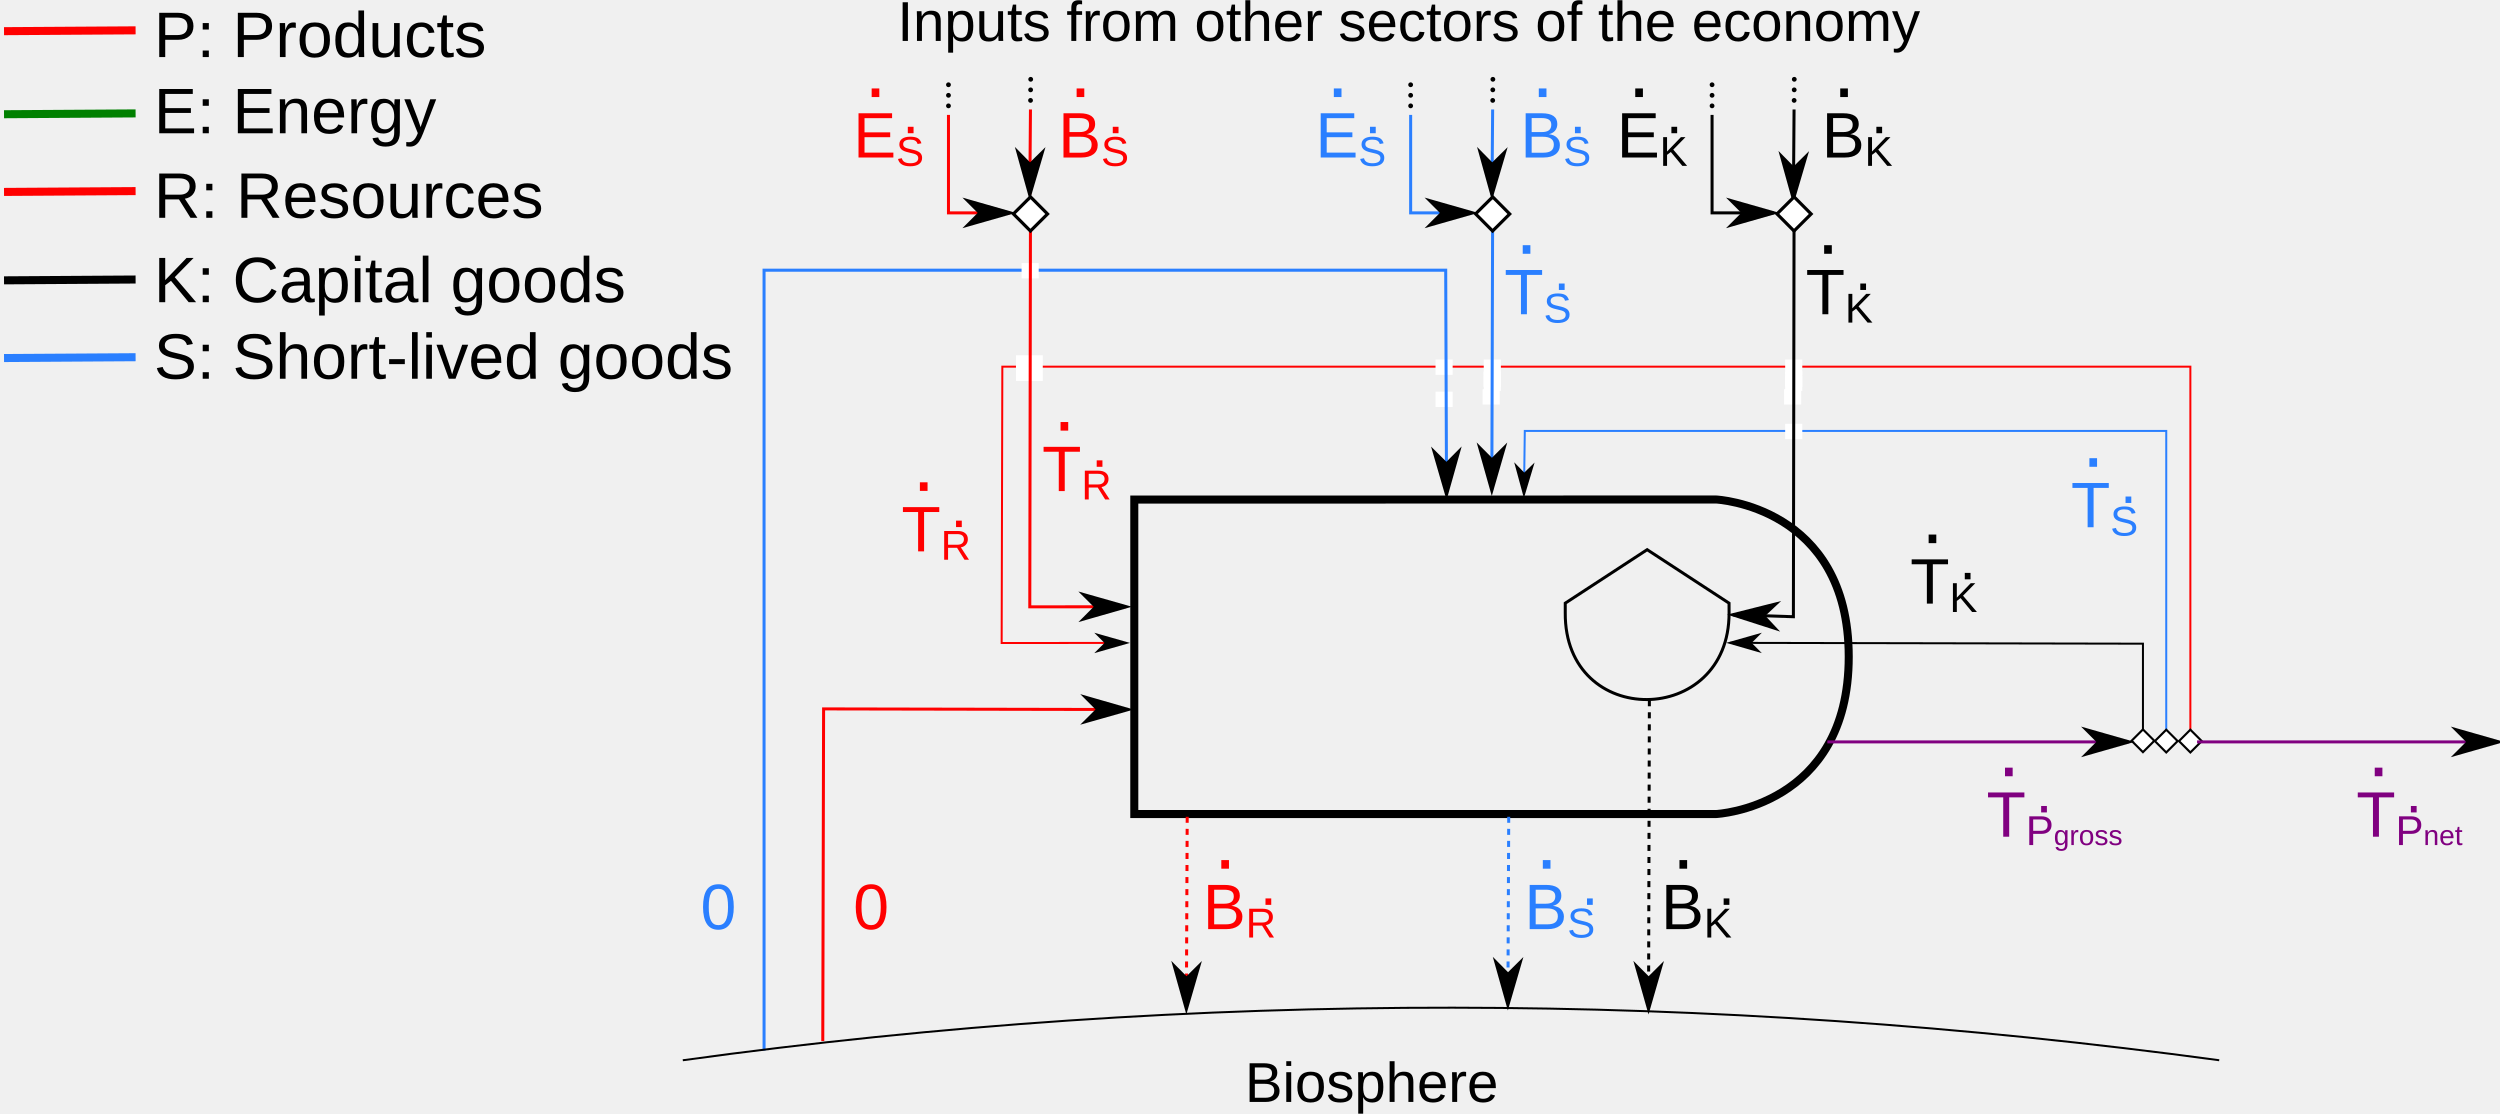
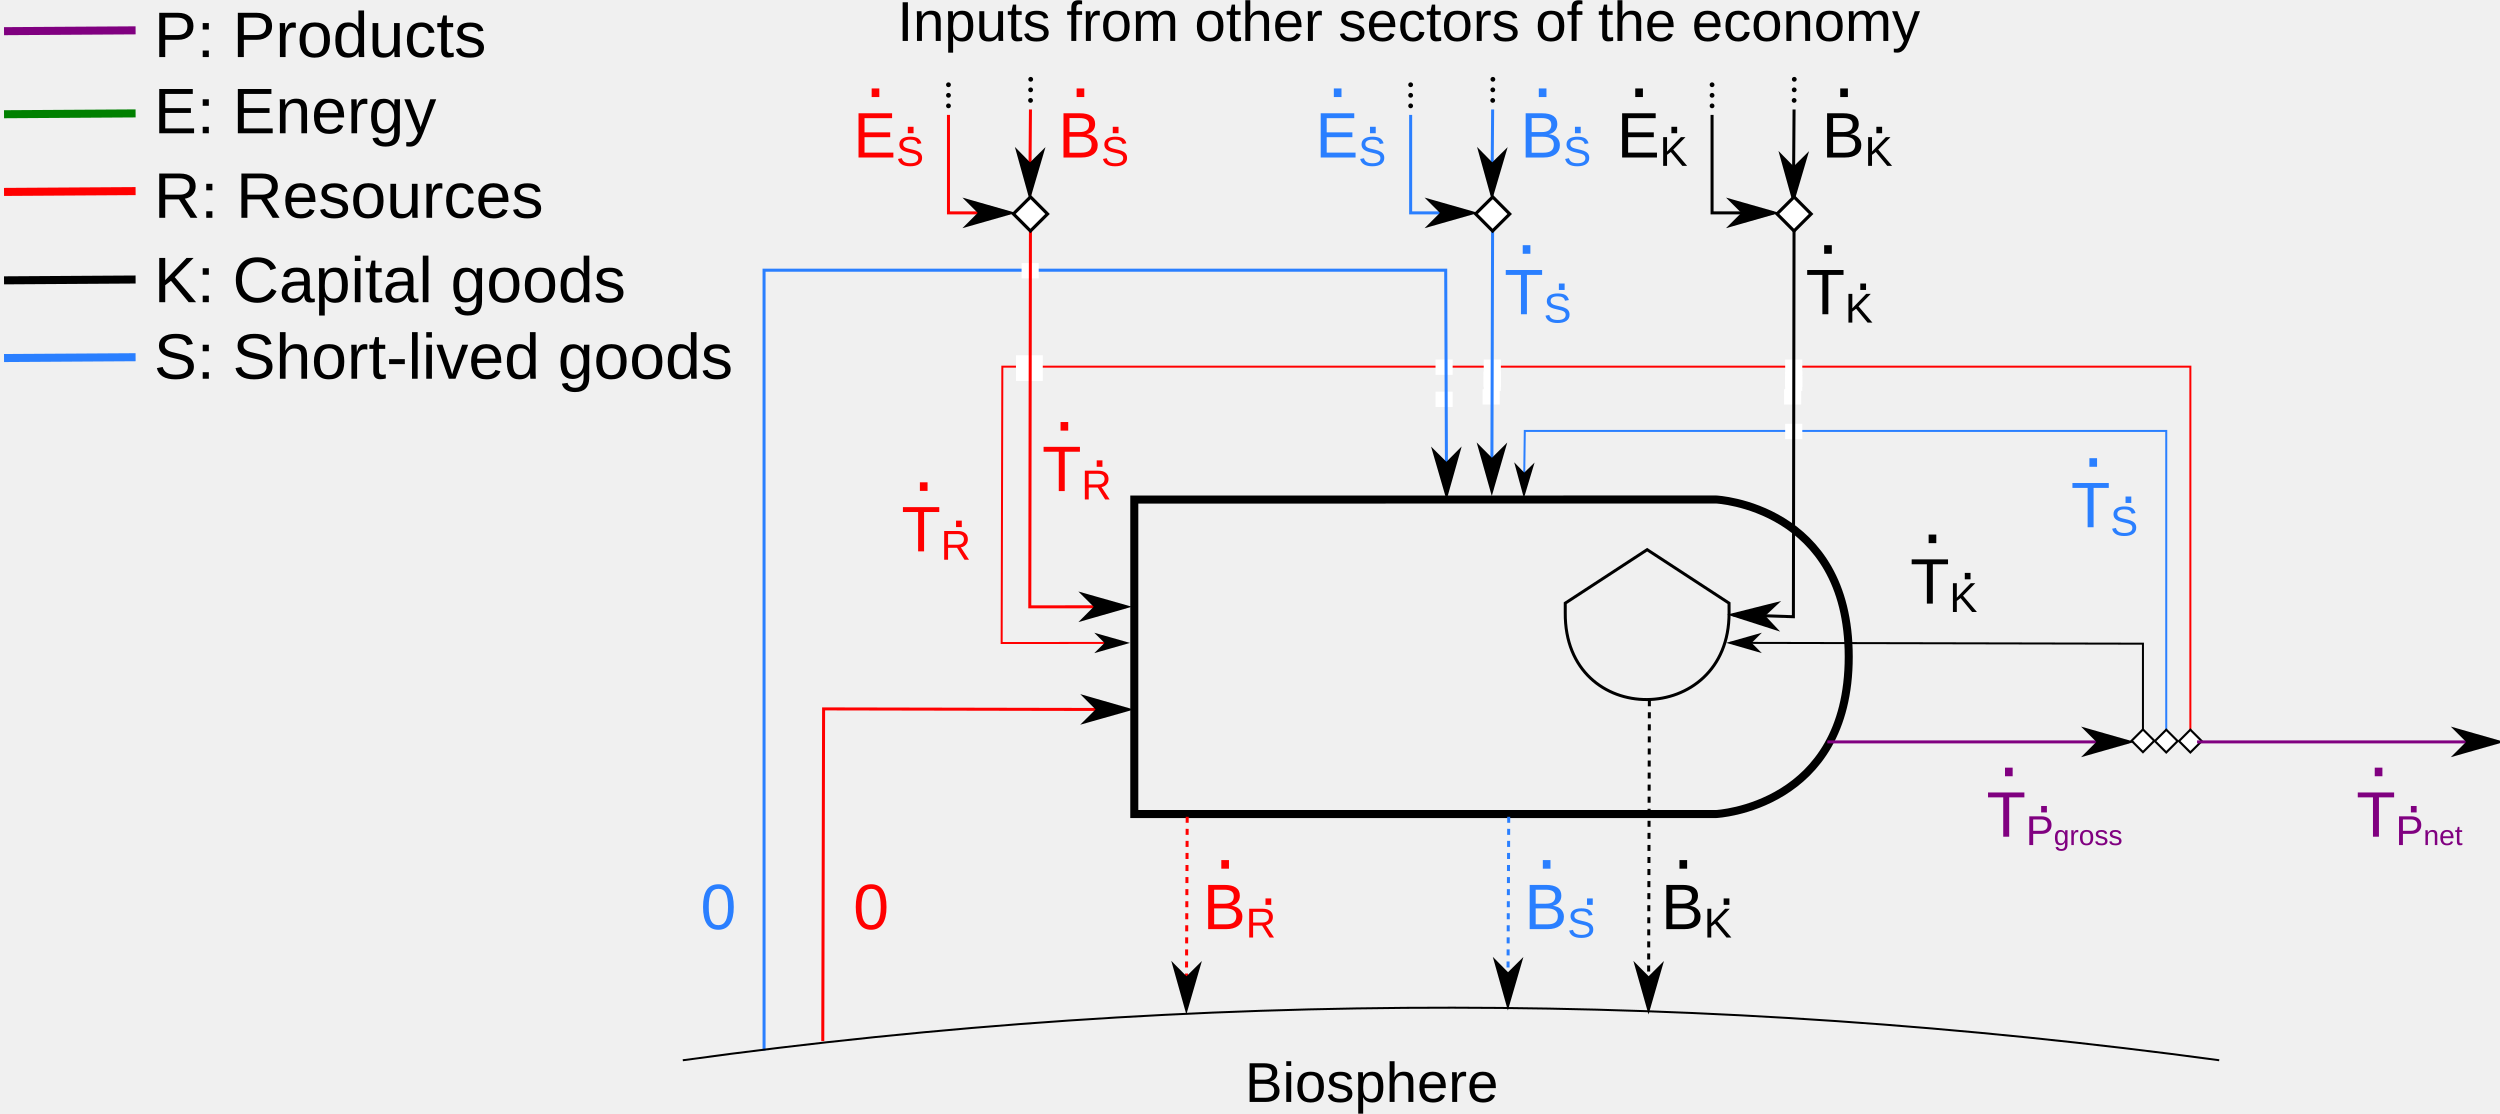
<svg xmlns="http://www.w3.org/2000/svg" width="1244.111" height="553.949" id="svg2" version="1.1">
  <defs id="defs4">
    <marker style="overflow:visible" id="InfiniteLineEnd" refX="0" refY="0" orient="auto">
      <g id="g4287">
        <circle id="circle4289" r="0.8" cy="0" cx="3" />
        <circle id="circle4291" r="0.8" cy="0" cx="6.5" />
        <circle id="circle4293" r="0.8" cy="0" cx="10" />
      </g>
    </marker>
    <marker orient="auto" refY="0" refX="0" id="Arrow2Mend" style="overflow:visible">
      <path id="path3888" style="font-size:12px;fill-rule:evenodd;stroke-width:0.625;stroke-linejoin:round" d="M 8.719,4.034 -2.207,0.016 8.719,-4.002 c -1.745,2.372 -1.735,5.617 -6e-7,8.035 z" transform="scale(-0.6,-0.6)" />
    </marker>
    <marker orient="auto" refY="0" refX="0" id="EmptyDiamondL" style="overflow:visible">
      <path id="path3968" d="M 0,-7.071 -7.071,0 0,7.071 7.071,0 0,-7.071 z" style="fill:#ffffff;fill-rule:evenodd;stroke:#000000;stroke-width:1pt;marker-start:none" transform="scale(0.8,0.8)" />
    </marker>
    <marker style="overflow:visible" id="InfiniteLineStart" refX="0" refY="0" orient="auto">
      <g id="g4034" transform="translate(-13,0)">
        <circle d="M 3.8,0 C 3.8,0.442 3.442,0.8 3,0.8 2.558,0.8 2.2,0.442 2.2,0 c 0,-0.442 0.358,-0.8 0.8,-0.8 0.442,0 0.8,0.358 0.8,0.8 z" id="circle4036" r="0.8" cy="0" cx="3" />
        <circle d="M 7.3,0 C 7.3,0.442 6.942,0.8 6.5,0.8 6.058,0.8 5.7,0.442 5.7,0 c 0,-0.442 0.358,-0.8 0.8,-0.8 0.442,0 0.8,0.358 0.8,0.8 z" id="circle4038" r="0.8" cy="0" cx="6.5" />
        <circle d="M 10.8,0 C 10.8,0.442 10.442,0.8 10,0.8 9.558,0.8 9.2,0.442 9.2,0 c 0,-0.442 0.358,-0.8 0.8,-0.8 0.442,0 0.8,0.358 0.8,0.8 z" id="circle4040" r="0.8" cy="0" cx="10" />
      </g>
    </marker>
    <marker orient="auto" refY="0" refX="0" id="Arrow1Lend" style="overflow:visible">
      <path id="path3792" d="M 0,0 5,-5 -12.5,0 5,5 0,0 z" style="fill-rule:evenodd;stroke:#000000;stroke-width:1pt;marker-start:none" transform="matrix(-0.8,0,0,-0.8,-10,0)" />
    </marker>
    <marker orient="auto" refY="0" refX="0" id="Arrow1Lstart-0" style="overflow:visible">
      <path id="path4143-5" d="M 0,0 5,-5 -12.5,0 5,5 0,0 z" style="fill-rule:evenodd;stroke:#000000;stroke-width:1pt;marker-start:none" transform="matrix(0.8,0,0,0.8,10,0)" />
    </marker>
    <marker orient="auto" refY="0" refX="0" id="Arrow1Lend-7" style="overflow:visible">
      <path id="path4132-0" d="M 0,0 5,-5 -12.5,0 5,5 0,0 z" style="fill-rule:evenodd;stroke:#000000;stroke-width:1pt;marker-start:none" transform="matrix(-0.8,0,0,-0.8,-10,0)" />
    </marker>
    <marker style="overflow:visible" id="InfiniteLineStart-0" refX="0" refY="0" orient="auto">
      <g id="g4065-5" transform="translate(-13,0)">
        <circle d="M 3.8,0 C 3.8,0.442 3.442,0.8 3,0.8 2.558,0.8 2.2,0.442 2.2,0 c 0,-0.442 0.358,-0.8 0.8,-0.8 0.442,0 0.8,0.358 0.8,0.8 z" id="circle4067-6" r="0.8" cy="0" cx="3" />
        <circle d="M 7.3,0 C 7.3,0.442 6.942,0.8 6.5,0.8 6.058,0.8 5.7,0.442 5.7,0 c 0,-0.442 0.358,-0.8 0.8,-0.8 0.442,0 0.8,0.358 0.8,0.8 z" id="circle4069-78" r="0.8" cy="0" cx="6.5" />
        <circle d="M 10.8,0 C 10.8,0.442 10.442,0.8 10,0.8 9.558,0.8 9.2,0.442 9.2,0 c 0,-0.442 0.358,-0.8 0.8,-0.8 0.442,0 0.8,0.358 0.8,0.8 z" id="circle4071-06" r="0.8" cy="0" cx="10" />
      </g>
    </marker>
    <marker orient="auto" refY="0" refX="0" id="EmptyDiamondL-1" style="overflow:visible">
      <path id="path4169" d="M 0,-7.071 -7.071,0 0,7.071 7.071,0 0,-7.071 z" style="fill:#ffffff;fill-rule:evenodd;stroke:#000000;stroke-width:1pt;marker-start:none" transform="scale(0.8,0.8)" />
    </marker>
    <marker orient="auto" refY="0" refX="0" id="Arrow1Lstart-7" style="overflow:visible">
      <path id="path4143-9" d="M 0,0 5,-5 -12.5,0 5,5 0,0 z" style="fill-rule:evenodd;stroke:#000000;stroke-width:1pt;marker-start:none" transform="matrix(0.8,0,0,0.8,10,0)" />
    </marker>
    <marker orient="auto" refY="0" refX="0" id="Arrow1Lend-0" style="overflow:visible">
      <path id="path4132-2" d="M 0,0 5,-5 -12.5,0 5,5 0,0 z" style="fill-rule:evenodd;stroke:#000000;stroke-width:1pt;marker-start:none" transform="matrix(-0.8,0,0,-0.8,-10,0)" />
    </marker>
    <marker style="overflow:visible" id="InfiniteLineStart-3" refX="0" refY="0" orient="auto">
      <g id="g4065-9" transform="translate(-13,0)">
        <circle d="M 3.8,0 C 3.8,0.442 3.442,0.8 3,0.8 2.558,0.8 2.2,0.442 2.2,0 c 0,-0.442 0.358,-0.8 0.8,-0.8 0.442,0 0.8,0.358 0.8,0.8 z" id="circle4067-9" r="0.8" cy="0" cx="3" />
        <circle d="M 7.3,0 C 7.3,0.442 6.942,0.8 6.5,0.8 6.058,0.8 5.7,0.442 5.7,0 c 0,-0.442 0.358,-0.8 0.8,-0.8 0.442,0 0.8,0.358 0.8,0.8 z" id="circle4069-7" r="0.8" cy="0" cx="6.5" />
        <circle d="M 10.8,0 C 10.8,0.442 10.442,0.8 10,0.8 9.558,0.8 9.2,0.442 9.2,0 c 0,-0.442 0.358,-0.8 0.8,-0.8 0.442,0 0.8,0.358 0.8,0.8 z" id="circle4071-0" r="0.8" cy="0" cx="10" />
      </g>
    </marker>
    <marker orient="auto" refY="0" refX="0" id="InfiniteLineStart-7" style="overflow:visible">
      <g transform="translate(-13,0)" id="g4065">
        <circle cx="3" cy="0" r="0.8" id="circle4067" d="M 3.8,0 C 3.8,0.442 3.442,0.8 3,0.8 2.558,0.8 2.2,0.442 2.2,0 c 0,-0.442 0.358,-0.8 0.8,-0.8 0.442,0 0.8,0.358 0.8,0.8 z" />
        <circle cx="6.5" cy="0" r="0.8" id="circle4069" d="M 7.3,0 C 7.3,0.442 6.942,0.8 6.5,0.8 6.058,0.8 5.7,0.442 5.7,0 c 0,-0.442 0.358,-0.8 0.8,-0.8 0.442,0 0.8,0.358 0.8,0.8 z" />
        <circle cx="10" cy="0" r="0.8" id="circle4071" d="M 10.8,0 C 10.8,0.442 10.442,0.8 10,0.8 9.558,0.8 9.2,0.442 9.2,0 c 0,-0.442 0.358,-0.8 0.8,-0.8 0.442,0 0.8,0.358 0.8,0.8 z" />
      </g>
    </marker>
    <marker style="overflow:visible" id="Arrow1Lend-2" refX="0" refY="0" orient="auto">
      <path transform="matrix(-0.8,0,0,-0.8,-10,0)" style="fill-rule:evenodd;stroke:#000000;stroke-width:1pt;marker-start:none" d="M 0,0 5,-5 -12.5,0 5,5 0,0 z" id="path4132" />
    </marker>
    <marker style="overflow:visible" id="Arrow1Lstart" refX="0" refY="0" orient="auto">
      <path transform="matrix(0.8,0,0,0.8,10,0)" style="fill-rule:evenodd;stroke:#000000;stroke-width:1pt;marker-start:none" d="M 0,0 5,-5 -12.5,0 5,5 0,0 z" id="path4143" />
    </marker>
  </defs>
  <g id="layer1" transform="translate(833.1399,-154.8821)">
    <text xml:space="preserve" style="font-size:32px;font-style:normal;font-variant:normal;font-weight:bold;font-stretch:expanded;text-align:start;line-height:125%;letter-spacing:0px;word-spacing:0px;text-anchor:start;fill:#000000;fill-opacity:1;stroke:none;font-family:Engravers MT;-inkscape-font-specification:Engravers MT Bold Expanded" x="292.258" y="107.663" id="text6668" transform="translate(-121.7803,643.7631)">
      <tspan id="tspan6670" x="292.258" y="107.663" />
    </text>
-     <path id="path4734" d="m -831.14,170.394 65.479,-0.414" style="fill:none;stroke:#ff0000;stroke-width:4;stroke-linecap:butt;stroke-linejoin:miter;stroke-opacity:1;marker-start:none;marker-end:none" />
+     <path id="path4734" d="m -831.14,170.394 65.479,-0.414" style="fill:none;stroke:#800080;stroke-width:4;stroke-linecap:butt;stroke-linejoin:miter;stroke-opacity:1;marker-start:none;marker-end:none" />
    <path style="fill:none;stroke:#000000;stroke-width:4;stroke-linecap:butt;stroke-linejoin:miter;stroke-opacity:1;marker-start:none;marker-end:none" d="m -831.14,294.394 65.479,-0.414" id="path4736" />
    <path style="fill:none;stroke:#008000;stroke-width:4;stroke-linecap:butt;stroke-linejoin:miter;stroke-opacity:1;marker-start:none;marker-end:none" d="m -831.14,211.728 65.479,-0.414" id="path4738" />
    <path id="path4740" d="m -831.14,333.061 65.479,-0.414" style="fill:none;stroke:#2a7fff;stroke-width:4;stroke-linecap:butt;stroke-linejoin:miter;stroke-opacity:1;marker-start:none;marker-end:none" />
    <text xml:space="preserve" style="font-size:32px;font-style:normal;font-variant:normal;font-weight:normal;font-stretch:normal;text-align:start;line-height:125%;letter-spacing:0px;word-spacing:0px;text-anchor:start;fill:#000000;fill-opacity:1;stroke:none;font-family:Arial;-inkscape-font-specification:Arial" x="-756.526" y="183.267" id="text5894">
      <tspan id="tspan5896" x="-756.526" y="183.267">P: Products</tspan>
    </text>
    <text id="text5898" y="221.202" x="-756.526" style="font-size:32px;font-style:normal;font-variant:normal;font-weight:normal;font-stretch:normal;text-align:start;line-height:125%;letter-spacing:0px;word-spacing:0px;text-anchor:start;fill:#000000;fill-opacity:1;stroke:none;font-family:Arial;-inkscape-font-specification:Arial" xml:space="preserve">
      <tspan y="221.202" x="-756.526" id="tspan5900">E: Energy</tspan>
    </text>
    <text xml:space="preserve" style="font-size:32px;font-style:normal;font-variant:normal;font-weight:normal;font-stretch:normal;text-align:start;line-height:125%;letter-spacing:0px;word-spacing:0px;text-anchor:start;fill:#000000;fill-opacity:1;stroke:none;font-family:Arial;-inkscape-font-specification:Arial" x="-756.526" y="343.357" id="text5902">
      <tspan id="tspan5904" x="-756.526" y="343.357">S: Short-lived goods</tspan>
    </text>
    <text id="text5906" y="305.267" x="-756.526" style="font-size:32px;font-style:normal;font-variant:normal;font-weight:normal;font-stretch:normal;text-align:start;line-height:125%;letter-spacing:0px;word-spacing:0px;text-anchor:start;fill:#000000;fill-opacity:1;stroke:none;font-family:Arial;-inkscape-font-specification:Arial" xml:space="preserve">
      <tspan y="305.267" x="-756.526" id="tspan5908">K: Capital goods</tspan>
    </text>
    <path id="path6782" d="m -268.666,403.498 0,156.485 289.541,0 c 0,0 66,-3.206 66,-78.265 0,-75.059 -66,-78.265 -66,-78.265 z" style="fill:none;stroke:#000000;stroke-width:4;stroke-linecap:butt;stroke-linejoin:miter;stroke-opacity:1" />
    <path style="fill:none;stroke:#000000;stroke-width:1.5;stroke-linecap:butt;stroke-linejoin:miter;stroke-opacity:1" d="m 27.306,455.046 -40.754,-26.62 -40.754,26.62 0,4.778 c -0.431,58.107 81.709,57.06 81.531,0 z" id="path6784" />
    <path id="path6786" d="m -423.691,672.966 0.409,-165.304 151.459,0.31" style="fill:none;stroke:#ff0000;stroke-width:1.5;stroke-linecap:butt;stroke-linejoin:miter;stroke-opacity:1;marker-start:none;marker-end:url(#Arrow1Lend)" />
    <path id="path6796" d="m -242.335,561.347 -0.414,95.479" style="fill:none;stroke:#ff0000;stroke-width:1.5;stroke-linecap:butt;stroke-linejoin:miter;stroke-miterlimit:4;stroke-opacity:1;stroke-dasharray:3, 3;stroke-dashoffset:0;marker-start:none;marker-end:url(#Arrow1Lend)" />
    <path style="fill:none;stroke:#000000;stroke-width:1.5;stroke-linecap:butt;stroke-linejoin:miter;stroke-miterlimit:4;stroke-opacity:1;stroke-dasharray:3, 3;stroke-dashoffset:0;marker-start:none;marker-end:url(#Arrow1Lend)" d="m -12.335,503.347 -0.414,153.479" id="path6806" />
    <path style="fill:none;stroke:#2a7fff;stroke-width:1px;stroke-linecap:butt;stroke-linejoin:miter;stroke-opacity:1;marker-start:url(#EmptyDiamondL);marker-end:url(#Arrow1Lend)" d="m 244.88,523.677 0.005,-154.33 -319.219,0 -0.414,31.479" id="path6820" />
    <path style="fill:none;stroke:#000000;stroke-width:1px;stroke-linecap:butt;stroke-linejoin:miter;stroke-opacity:1;marker-start:url(#EmptyDiamondL);marker-end:url(#Arrow1Lend)" d="m 233.286,523.531 0,-48.325 -205.479,-0.414" id="path6822" />
    <path id="path6824" d="m 76.221,524.076 150,0.009" style="fill:none;stroke:#800080;stroke-width:1.5;stroke-linecap:butt;stroke-linejoin:miter;stroke-opacity:1;marker-end:url(#Arrow1Lend)" />
    <rect y="365.793" x="55.239" height="7.626" width="8.523" id="rect6828" style="fill:#ffffff;fill-opacity:1;stroke:none" />
    <rect style="fill:#ffffff;fill-opacity:1;stroke:none" id="rect6830" width="8.523" height="7.626" x="54.683" y="348.572" />
    <rect style="fill:#ffffff;fill-opacity:1;stroke:none" id="rect6832" width="8.523" height="7.626" x="55.239" y="339.793" />
    <rect y="341.793" x="55.239" height="7.626" width="8.523" id="rect6834" style="fill:#ffffff;fill-opacity:1;stroke:none" />
    <rect y="339.793" x="-94.761" height="7.626" width="8.523" id="rect6836" style="fill:#ffffff;fill-opacity:1;stroke:none" />
    <rect style="fill:#ffffff;fill-opacity:1;stroke:none" id="rect6838" width="8.523" height="7.626" x="-94.761" y="341.793" />
    <path id="path6848" d="m -82.335,561.347 -0.414,93.479" style="fill:none;stroke:#2a7fff;stroke-width:1.5;stroke-linecap:butt;stroke-linejoin:miter;stroke-miterlimit:4;stroke-opacity:1;stroke-dasharray:3, 3;stroke-dashoffset:0;marker-start:none;marker-end:url(#Arrow1Lend)" />
    <path style="fill:none;stroke:#ff0000;stroke-width:1px;stroke-linecap:butt;stroke-linejoin:miter;stroke-opacity:1;marker-start:url(#EmptyDiamondL);marker-end:url(#Arrow1Lend)" d="m 256.88,523.677 0.005,-186.33 -591.219,0 -0.338,137.528 61.924,-0.049" id="path6850" />
    <rect style="fill:#ffffff;fill-opacity:1;stroke:none" id="rect6852" width="13.338" height="12.782" x="-327.548" y="331.666" />
    <rect y="333.793" x="55.239" height="7.626" width="8.523" id="rect6854" style="fill:#ffffff;fill-opacity:1;stroke:none" />
    <rect y="348.572" x="-95.317" height="7.626" width="8.523" id="rect6860" style="fill:#ffffff;fill-opacity:1;stroke:none" />
    <rect y="339.793" x="-94.761" height="7.626" width="8.523" id="rect6862" style="fill:#ffffff;fill-opacity:1;stroke:none" />
    <rect style="fill:#ffffff;fill-opacity:1;stroke:none" id="rect6866" width="8.523" height="7.626" x="-94.761" y="333.793" />
    <path style="fill:none;stroke:#2a7fff;stroke-width:1.5;stroke-linecap:butt;stroke-linejoin:miter;stroke-opacity:1;marker-start:url(#EmptyDiamondL-1);marker-end:url(#Arrow1Lend)" d="m -90.334,261.347 -0.414,137.479" id="path9595" />
    <path id="path9819" d="m 59.666,209.347 -0.333,44.443" style="fill:none;stroke:#000000;stroke-width:1.5;stroke-linecap:butt;stroke-linejoin:miter;stroke-opacity:1;marker-start:url(#InfiniteLineStart-7);marker-end:url(#Arrow1Lend)" />
    <rect y="333.793" x="-118.761" height="7.626" width="8.523" id="rect4711" style="fill:#ffffff;fill-opacity:1;stroke:none" />
    <rect style="fill:#ffffff;fill-opacity:1;stroke:none" id="rect4713" width="8.523" height="7.626" x="-118.761" y="349.793" />
    <path id="path4703" d="m -452.907,677.677 -0.005,-388.33 339.219,0 0.414,111.479" style="fill:none;stroke:#2a7fff;stroke-width:1.5;stroke-linecap:butt;stroke-linejoin:miter;stroke-opacity:1;marker-start:none;marker-end:url(#Arrow1Lend)" />
    <rect y="285.793" x="-324.761" height="7.626" width="8.523" id="rect4717" style="fill:#ffffff;fill-opacity:1;stroke:none" />
    <path style="fill:none;stroke:#ff0000;stroke-width:1.5;stroke-linecap:butt;stroke-linejoin:miter;stroke-opacity:1;marker-start:url(#EmptyDiamondL-1);marker-end:url(#Arrow1Lend)" d="m -320.334,261.347 -0.338,195.528 47.924,-0.049" id="path9583" />
    <text id="text4961" y="703.267" x="-131.094" style="font-size:28px;font-style:normal;font-variant:normal;font-weight:normal;font-stretch:normal;text-align:start;line-height:125%;letter-spacing:0px;word-spacing:0px;text-anchor:start;fill:#000000;fill-opacity:1;stroke:none;font-family:Arial;-inkscape-font-specification:Arial" xml:space="preserve">
      <tspan y="703.267" x="-131.094" id="tspan4963" style="text-align:center;text-anchor:middle">Biosphere</tspan>
    </text>
    <text id="text4965" y="175.267" x="-386.526" style="font-size:28px;font-style:normal;font-variant:normal;font-weight:normal;font-stretch:normal;text-align:start;line-height:125%;letter-spacing:0px;word-spacing:0px;text-anchor:start;fill:#000000;fill-opacity:1;stroke:none;font-family:Arial;-inkscape-font-specification:Arial" xml:space="preserve">
      <tspan y="175.267" x="-386.526" id="tspan4967">Inputs from other sectors of the economy</tspan>
    </text>
    <path style="fill:none;stroke:#000000;stroke-width:1px;stroke-linecap:butt;stroke-linejoin:miter;stroke-opacity:1" d="m 341.788,527.876 c 256.212,-35.344 510.705,-34.403 764.592,0" id="path3079" transform="translate(-835.1399,154.6341)" />
    <text id="text3075" y="399.267" x="-314.526" style="font-size:32px;font-style:normal;font-variant:normal;font-weight:normal;font-stretch:normal;text-align:start;line-height:125%;letter-spacing:0px;word-spacing:0px;text-anchor:start;fill:#ff0000;fill-opacity:1;stroke:none;font-family:Arial;-inkscape-font-specification:Arial" xml:space="preserve">
      <tspan y="399.267" x="-314.526" id="tspan3077">T<tspan style="font-size:65.001%;baseline-shift:sub;fill:#ff0000" id="tspan3079">R</tspan>
      </tspan>
    </text>
    <text id="text3087" y="311.267" x="-84.526" style="font-size:32px;font-style:normal;font-variant:normal;font-weight:normal;font-stretch:normal;text-align:start;line-height:125%;letter-spacing:0px;word-spacing:0px;text-anchor:start;fill:#2a7fff;fill-opacity:1;stroke:none;font-family:Arial;-inkscape-font-specification:Arial" xml:space="preserve">
      <tspan y="311.267" x="-84.526" id="tspan3089">T<tspan style="font-size:65.001%;baseline-shift:sub;fill:#2a7fff" id="tspan3091">S</tspan>
      </tspan>
    </text>
    <text xml:space="preserve" style="font-size:32px;font-style:normal;font-variant:normal;font-weight:normal;font-stretch:normal;text-align:start;line-height:125%;letter-spacing:0px;word-spacing:0px;text-anchor:start;fill:#000000;fill-opacity:1;stroke:none;font-family:Arial;-inkscape-font-specification:Arial" x="65.474" y="311.267" id="text3093">
      <tspan id="tspan3095" x="65.474" y="311.267">T<tspan id="tspan3097" style="font-size:65.001%;baseline-shift:sub">K</tspan>
      </tspan>
    </text>
    <text xml:space="preserve" style="font-size:40px;font-style:normal;font-variant:normal;font-weight:normal;font-stretch:normal;text-align:start;line-height:125%;letter-spacing:0px;word-spacing:0px;text-anchor:start;fill:#ff0000;fill-opacity:1;stroke:none;font-family:Arial;-inkscape-font-specification:Arial" x="-309.02" y="369.179" id="text3088">
      <tspan id="tspan3090" x="-309.02" y="369.179">.</tspan>
    </text>
    <text xml:space="preserve" style="font-size:40px;font-style:normal;font-variant:normal;font-weight:normal;font-stretch:normal;text-align:start;line-height:125%;letter-spacing:0px;word-spacing:0px;text-anchor:start;fill:#2a7fff;fill-opacity:1;stroke:none;font-family:Arial;-inkscape-font-specification:Arial" x="-79.02" y="281.179" id="text3096">
      <tspan id="tspan3098" x="-79.02" y="281.179">.</tspan>
    </text>
    <text id="text3100" y="281.179" x="70.98" style="font-size:40px;font-style:normal;font-variant:normal;font-weight:normal;font-stretch:normal;text-align:start;line-height:125%;letter-spacing:0px;word-spacing:0px;text-anchor:start;fill:#000000;fill-opacity:1;stroke:none;font-family:Arial;-inkscape-font-specification:Arial" xml:space="preserve">
      <tspan y="281.179" x="70.98" id="tspan3102">.</tspan>
    </text>
    <text id="text3095" y="571.267" x="155.474" style="font-size:32px;font-style:normal;font-variant:normal;font-weight:normal;font-stretch:normal;text-align:start;line-height:125%;letter-spacing:0px;word-spacing:0px;text-anchor:start;fill:#800080;fill-opacity:1;stroke:none;font-family:Arial;-inkscape-font-specification:Arial" xml:space="preserve">
      <tspan y="571.267" x="155.474" id="tspan3099">T<tspan style="font-size:65.001%;baseline-shift:sub;fill:#800080" id="tspan3101">P<tspan style="font-size:14px" id="tspan3183">gross</tspan>
        </tspan>
      </tspan>
    </text>
    <text xml:space="preserve" style="font-size:40px;font-style:normal;font-variant:normal;font-weight:normal;font-stretch:normal;text-align:start;line-height:125%;letter-spacing:0px;word-spacing:0px;text-anchor:start;fill:#800080;fill-opacity:1;stroke:none;font-family:Arial;-inkscape-font-specification:Arial" x="160.98" y="541.179" id="text3103">
      <tspan id="tspan3105" x="160.98" y="541.179">.</tspan>
    </text>
    <text xml:space="preserve" style="font-size:32px;font-style:normal;font-variant:normal;font-weight:normal;font-stretch:normal;text-align:start;line-height:125%;letter-spacing:0px;word-spacing:0px;text-anchor:start;fill:#ff0000;fill-opacity:1;stroke:none;font-family:Arial;-inkscape-font-specification:Arial" x="-234.526" y="617.267" id="text3107">
      <tspan id="tspan3109" x="-234.526" y="617.267">B<tspan id="tspan3111" style="font-size:65.001%;baseline-shift:sub;fill:#ff0000">R</tspan>
      </tspan>
    </text>
    <text xml:space="preserve" style="font-size:32px;font-style:normal;font-variant:normal;font-weight:normal;font-stretch:normal;text-align:start;line-height:125%;letter-spacing:0px;word-spacing:0px;text-anchor:start;fill:#2a7fff;fill-opacity:1;stroke:none;font-family:Arial;-inkscape-font-specification:Arial" x="-74.526" y="617.267" id="text3113">
      <tspan id="tspan3115" x="-74.526" y="617.267">B<tspan id="tspan3117" style="font-size:65.001%;baseline-shift:sub;fill:#2a7fff">S</tspan>
      </tspan>
    </text>
    <text id="text3119" y="617.267" x="-6.526" style="font-size:32px;font-style:normal;font-variant:normal;font-weight:normal;font-stretch:normal;text-align:start;line-height:125%;letter-spacing:0px;word-spacing:0px;text-anchor:start;fill:#000000;fill-opacity:1;stroke:none;font-family:Arial;-inkscape-font-specification:Arial" xml:space="preserve">
      <tspan y="617.267" x="-6.526" id="tspan3121">B<tspan style="font-size:65.001%;baseline-shift:sub" id="tspan3123">K</tspan>
      </tspan>
    </text>
    <text id="text3125" y="587.179" x="-229.02" style="font-size:40px;font-style:normal;font-variant:normal;font-weight:normal;font-stretch:normal;text-align:start;line-height:125%;letter-spacing:0px;word-spacing:0px;text-anchor:start;fill:#ff0000;fill-opacity:1;stroke:none;font-family:Arial;-inkscape-font-specification:Arial" xml:space="preserve">
      <tspan y="587.179" x="-229.02" id="tspan3127">.</tspan>
    </text>
    <text id="text3129" y="587.179" x="-69.02" style="font-size:40px;font-style:normal;font-variant:normal;font-weight:normal;font-stretch:normal;text-align:start;line-height:125%;letter-spacing:0px;word-spacing:0px;text-anchor:start;fill:#2a7fff;fill-opacity:1;stroke:none;font-family:Arial;-inkscape-font-specification:Arial" xml:space="preserve">
      <tspan y="587.179" x="-69.02" id="tspan3131">.</tspan>
    </text>
    <text xml:space="preserve" style="font-size:40px;font-style:normal;font-variant:normal;font-weight:normal;font-stretch:normal;text-align:start;line-height:125%;letter-spacing:0px;word-spacing:0px;text-anchor:start;fill:#000000;fill-opacity:1;stroke:none;font-family:Arial;-inkscape-font-specification:Arial" x="-1.02" y="587.179" id="text3133">
      <tspan id="tspan3135" x="-1.02" y="587.179">.</tspan>
    </text>
    <text id="text3105" y="387.179" x="-290.109" style="font-size:29.971px;font-style:normal;font-variant:normal;font-weight:normal;font-stretch:normal;text-align:start;line-height:125%;letter-spacing:0px;word-spacing:0px;text-anchor:start;fill:#ff0000;fill-opacity:1;stroke:none;font-family:Arial;-inkscape-font-specification:Arial" xml:space="preserve">
      <tspan y="387.179" x="-290.109" id="tspan3107">.</tspan>
    </text>
    <text xml:space="preserve" style="font-size:29.971px;font-style:normal;font-variant:normal;font-weight:normal;font-stretch:normal;text-align:start;line-height:125%;letter-spacing:0px;word-spacing:0px;text-anchor:start;fill:#2a7fff;fill-opacity:1;stroke:none;font-family:Arial;-inkscape-font-specification:Arial" x="-60.109" y="299.179" id="text3109">
      <tspan id="tspan3112" x="-60.109" y="299.179">.</tspan>
    </text>
    <text id="text3114" y="299.179" x="89.891" style="font-size:29.971px;font-style:normal;font-variant:normal;font-weight:normal;font-stretch:normal;text-align:start;line-height:125%;letter-spacing:0px;word-spacing:0px;text-anchor:start;fill:#000000;fill-opacity:1;stroke:none;font-family:Arial;-inkscape-font-specification:Arial" xml:space="preserve">
      <tspan y="299.179" x="89.891" id="tspan3116">.</tspan>
    </text>
    <text xml:space="preserve" style="font-size:29.971px;font-style:normal;font-variant:normal;font-weight:normal;font-stretch:normal;text-align:start;line-height:125%;letter-spacing:0px;word-spacing:0px;text-anchor:start;fill:#800080;fill-opacity:1;stroke:none;font-family:Arial;-inkscape-font-specification:Arial" x="179.891" y="559.179" id="text3118">
      <tspan id="tspan3120" x="179.891" y="559.179">.</tspan>
    </text>
    <text xml:space="preserve" style="font-size:29.971px;font-style:normal;font-variant:normal;font-weight:normal;font-stretch:normal;text-align:start;line-height:125%;letter-spacing:0px;word-spacing:0px;text-anchor:start;fill:#000000;fill-opacity:1;stroke:none;font-family:Arial;-inkscape-font-specification:Arial" x="21.891" y="605.179" id="text3122">
      <tspan id="tspan3124" x="21.891" y="605.179">.</tspan>
    </text>
    <text id="text3126" y="605.179" x="-46.109" style="font-size:29.971px;font-style:normal;font-variant:normal;font-weight:normal;font-stretch:normal;text-align:start;line-height:125%;letter-spacing:0px;word-spacing:0px;text-anchor:start;fill:#2a7fff;fill-opacity:1;stroke:none;font-family:Arial;-inkscape-font-specification:Arial" xml:space="preserve">
      <tspan y="605.179" x="-46.109" id="tspan3128">.</tspan>
    </text>
    <text xml:space="preserve" style="font-size:29.971px;font-style:normal;font-variant:normal;font-weight:normal;font-stretch:normal;text-align:start;line-height:125%;letter-spacing:0px;word-spacing:0px;text-anchor:start;fill:#ff0000;fill-opacity:1;stroke:none;font-family:Arial;-inkscape-font-specification:Arial" x="-206.109" y="605.179" id="text3130">
      <tspan id="tspan3132" x="-206.109" y="605.179">.</tspan>
    </text>
    <text xml:space="preserve" style="font-size:32px;font-style:normal;font-variant:normal;font-weight:normal;font-stretch:normal;text-align:start;line-height:125%;letter-spacing:0px;word-spacing:0px;text-anchor:start;fill:#ff0000;fill-opacity:1;stroke:none;font-family:Arial;-inkscape-font-specification:Arial" x="-384.526" y="429.267" id="text3134">
      <tspan id="tspan3136" x="-384.526" y="429.267">T<tspan id="tspan3138" style="font-size:65.001%;baseline-shift:sub;fill:#ff0000">R</tspan>
      </tspan>
    </text>
    <text id="text3140" y="399.179" x="-379.02" style="font-size:40px;font-style:normal;font-variant:normal;font-weight:normal;font-stretch:normal;text-align:start;line-height:125%;letter-spacing:0px;word-spacing:0px;text-anchor:start;fill:#ff0000;fill-opacity:1;stroke:none;font-family:Arial;-inkscape-font-specification:Arial" xml:space="preserve">
      <tspan y="399.179" x="-379.02" id="tspan3142">.</tspan>
    </text>
    <text xml:space="preserve" style="font-size:29.971px;font-style:normal;font-variant:normal;font-weight:normal;font-stretch:normal;text-align:start;line-height:125%;letter-spacing:0px;word-spacing:0px;text-anchor:start;fill:#ff0000;fill-opacity:1;stroke:none;font-family:Arial;-inkscape-font-specification:Arial" x="-360.109" y="417.179" id="text3144">
      <tspan id="tspan3146" x="-360.109" y="417.179">.</tspan>
    </text>
    <text id="text3148" y="617.267" x="-408.526" style="font-size:32px;font-style:normal;font-variant:normal;font-weight:normal;font-stretch:normal;text-align:start;line-height:125%;letter-spacing:0px;word-spacing:0px;text-anchor:start;fill:#ff0000;fill-opacity:1;stroke:none;font-family:Arial;-inkscape-font-specification:Arial" xml:space="preserve">
      <tspan y="617.267" x="-408.526" id="tspan3150">0</tspan>
    </text>
    <text xml:space="preserve" style="font-size:32px;font-style:normal;font-variant:normal;font-weight:normal;font-stretch:normal;text-align:start;line-height:125%;letter-spacing:0px;word-spacing:0px;text-anchor:start;fill:#2a7fff;fill-opacity:1;stroke:none;font-family:Arial;-inkscape-font-specification:Arial" x="-484.526" y="617.267" id="text3162">
      <tspan id="tspan3164" x="-484.526" y="617.267">0</tspan>
    </text>
    <text id="text3176" y="417.267" x="197.474" style="font-size:32px;font-style:normal;font-variant:normal;font-weight:normal;font-stretch:normal;text-align:start;line-height:125%;letter-spacing:0px;word-spacing:0px;text-anchor:start;fill:#2a7fff;fill-opacity:1;stroke:none;font-family:Arial;-inkscape-font-specification:Arial" xml:space="preserve">
      <tspan y="417.267" x="197.474" id="tspan3178">T<tspan style="font-size:65.001%;baseline-shift:sub;fill:#2a7fff" id="tspan3180">S</tspan>
      </tspan>
    </text>
    <text xml:space="preserve" style="font-size:40px;font-style:normal;font-variant:normal;font-weight:normal;font-stretch:normal;text-align:start;line-height:125%;letter-spacing:0px;word-spacing:0px;text-anchor:start;fill:#2a7fff;fill-opacity:1;stroke:none;font-family:Arial;-inkscape-font-specification:Arial" x="202.98" y="387.179" id="text3182">
      <tspan id="tspan3184" x="202.98" y="387.179">.</tspan>
    </text>
    <text xml:space="preserve" style="font-size:29.971px;font-style:normal;font-variant:normal;font-weight:normal;font-stretch:normal;text-align:start;line-height:125%;letter-spacing:0px;word-spacing:0px;text-anchor:start;fill:#2a7fff;fill-opacity:1;stroke:none;font-family:Arial;-inkscape-font-specification:Arial" x="221.891" y="405.179" id="text3186">
      <tspan id="tspan3188" x="221.891" y="405.179">.</tspan>
    </text>
    <text id="text3190" y="455.267" x="117.474" style="font-size:32px;font-style:normal;font-variant:normal;font-weight:normal;font-stretch:normal;text-align:start;line-height:125%;letter-spacing:0px;word-spacing:0px;text-anchor:start;fill:#000000;fill-opacity:1;stroke:none;font-family:Arial;-inkscape-font-specification:Arial" xml:space="preserve">
      <tspan y="455.267" x="117.474" id="tspan3192">T<tspan style="font-size:65.001%;baseline-shift:sub" id="tspan3194">K</tspan>
      </tspan>
    </text>
    <text xml:space="preserve" style="font-size:40px;font-style:normal;font-variant:normal;font-weight:normal;font-stretch:normal;text-align:start;line-height:125%;letter-spacing:0px;word-spacing:0px;text-anchor:start;fill:#000000;fill-opacity:1;stroke:none;font-family:Arial;-inkscape-font-specification:Arial" x="122.98" y="425.179" id="text3196">
      <tspan id="tspan3198" x="122.98" y="425.179">.</tspan>
    </text>
    <text xml:space="preserve" style="font-size:29.971px;font-style:normal;font-variant:normal;font-weight:normal;font-stretch:normal;text-align:start;line-height:125%;letter-spacing:0px;word-spacing:0px;text-anchor:start;fill:#000000;fill-opacity:1;stroke:none;font-family:Arial;-inkscape-font-specification:Arial" x="141.891" y="443.179" id="text3200">
      <tspan id="tspan3202" x="141.891" y="443.179">.</tspan>
    </text>
    <path id="path3158" d="m 49.539,260.821 -30.678,0 0,-48.759" style="fill:none;stroke:#000000;stroke-width:1.5;stroke-linecap:butt;stroke-linejoin:miter;stroke-opacity:1;marker-start:url(#Arrow1Lstart);marker-end:url(#InfiniteLineEnd)" />
    <path style="fill:none;stroke:#800080;stroke-width:1.5;stroke-linecap:butt;stroke-linejoin:miter;stroke-opacity:1;marker-end:url(#Arrow1Lend)" d="m 260.221,524.076 150,0.009" id="path3161" />
    <text xml:space="preserve" style="font-size:32px;font-style:normal;font-variant:normal;font-weight:normal;font-stretch:normal;text-align:start;line-height:125%;letter-spacing:0px;word-spacing:0px;text-anchor:start;fill:#800080;fill-opacity:1;stroke:none;font-family:Arial;-inkscape-font-specification:Arial" x="339.474" y="571.267" id="text3163">
      <tspan id="tspan3165" x="339.474" y="571.267">T<tspan id="tspan3167" style="font-size:65.001%;baseline-shift:sub;fill:#800080">P<tspan style="font-size:14px" id="tspan3185">net</tspan>
        </tspan>
      </tspan>
    </text>
    <text id="text3169" y="541.179" x="344.98" style="font-size:40px;font-style:normal;font-variant:normal;font-weight:normal;font-stretch:normal;text-align:start;line-height:125%;letter-spacing:0px;word-spacing:0px;text-anchor:start;fill:#800080;fill-opacity:1;stroke:none;font-family:Arial;-inkscape-font-specification:Arial" xml:space="preserve">
      <tspan y="541.179" x="344.98" id="tspan3171">.</tspan>
    </text>
    <text id="text3173" y="559.179" x="363.891" style="font-size:29.971px;font-style:normal;font-variant:normal;font-weight:normal;font-stretch:normal;text-align:start;line-height:125%;letter-spacing:0px;word-spacing:0px;text-anchor:start;fill:#800080;fill-opacity:1;stroke:none;font-family:Arial;-inkscape-font-specification:Arial" xml:space="preserve">
      <tspan y="559.179" x="363.891" id="tspan3175">.</tspan>
    </text>
    <path style="fill:none;stroke:#ff0000;stroke-width:4;stroke-linecap:butt;stroke-linejoin:miter;stroke-opacity:1;marker-start:none;marker-end:none" d="m -831.14,250.394 65.479,-0.414" id="path3177" />
    <text id="text3179" y="263.267" x="-756.526" style="font-size:32px;font-style:normal;font-variant:normal;font-weight:normal;font-stretch:normal;text-align:start;line-height:125%;letter-spacing:0px;word-spacing:0px;text-anchor:start;fill:#000000;fill-opacity:1;stroke:none;font-family:Arial;-inkscape-font-specification:Arial" xml:space="preserve">
      <tspan y="263.267" x="-756.526" id="tspan3181">R: Resources</tspan>
    </text>
    <path style="fill:none;stroke:#000000;stroke-width:1.5;stroke-linecap:butt;stroke-linejoin:miter;stroke-opacity:1;marker-start:url(#EmptyDiamondL-1);marker-end:url(#Arrow1Lend)" d="M 59.666,261.347 59.333,461.79 29.252,460.826" id="path4784" />
    <text id="text5011" y="233.267" x="73.474" style="font-size:32px;font-style:normal;font-variant:normal;font-weight:normal;font-stretch:normal;text-align:start;line-height:125%;letter-spacing:0px;word-spacing:0px;text-anchor:start;fill:#000000;fill-opacity:1;stroke:none;font-family:Arial;-inkscape-font-specification:Arial" xml:space="preserve">
      <tspan y="233.267" x="73.474" id="tspan5013">B<tspan style="font-size:65.001%;baseline-shift:sub" id="tspan5015">K</tspan>
      </tspan>
    </text>
    <text xml:space="preserve" style="font-size:40px;font-style:normal;font-variant:normal;font-weight:normal;font-stretch:normal;text-align:start;line-height:125%;letter-spacing:0px;word-spacing:0px;text-anchor:start;fill:#000000;fill-opacity:1;stroke:none;font-family:Arial;-inkscape-font-specification:Arial" x="78.98" y="203.179" id="text5017">
      <tspan id="tspan5019" x="78.98" y="203.179">.</tspan>
    </text>
    <text xml:space="preserve" style="font-size:29.971px;font-style:normal;font-variant:normal;font-weight:normal;font-stretch:normal;text-align:start;line-height:125%;letter-spacing:0px;word-spacing:0px;text-anchor:start;fill:#000000;fill-opacity:1;stroke:none;font-family:Arial;-inkscape-font-specification:Arial" x="97.891" y="221.179" id="text5021">
      <tspan id="tspan5023" x="97.891" y="221.179">.</tspan>
    </text>
    <text xml:space="preserve" style="font-size:32px;font-style:normal;font-variant:normal;font-weight:normal;font-stretch:normal;text-align:start;line-height:125%;letter-spacing:0px;word-spacing:0px;text-anchor:start;fill:#000000;fill-opacity:1;stroke:none;font-family:Arial;-inkscape-font-specification:Arial" x="-28.526" y="233.267" id="text5025">
      <tspan id="tspan5027" x="-28.526" y="233.267">E<tspan id="tspan5029" style="font-size:65.001%;baseline-shift:sub">K</tspan>
      </tspan>
    </text>
    <text id="text5031" y="203.179" x="-23.02" style="font-size:40px;font-style:normal;font-variant:normal;font-weight:normal;font-stretch:normal;text-align:start;line-height:125%;letter-spacing:0px;word-spacing:0px;text-anchor:start;fill:#000000;fill-opacity:1;stroke:none;font-family:Arial;-inkscape-font-specification:Arial" xml:space="preserve">
      <tspan y="203.179" x="-23.02" id="tspan5033">.</tspan>
    </text>
    <text id="text5035" y="221.179" x="-4.109" style="font-size:29.971px;font-style:normal;font-variant:normal;font-weight:normal;font-stretch:normal;text-align:start;line-height:125%;letter-spacing:0px;word-spacing:0px;text-anchor:start;fill:#000000;fill-opacity:1;stroke:none;font-family:Arial;-inkscape-font-specification:Arial" xml:space="preserve">
      <tspan y="221.179" x="-4.109" id="tspan5037">.</tspan>
    </text>
    <path style="fill:#2a7fff;stroke:#2a7fff;stroke-width:1.5;stroke-linecap:butt;stroke-linejoin:miter;stroke-opacity:1;marker-start:url(#InfiniteLineStart-7);marker-end:url(#Arrow1Lend)" d="m -90.334,209.347 -0.333,42.443" id="path5039" />
    <path style="fill:none;stroke:#2a7fff;stroke-width:1.5;stroke-linecap:butt;stroke-linejoin:miter;stroke-opacity:1;marker-start:url(#Arrow1Lstart);marker-end:url(#InfiniteLineEnd)" d="m -100.461,260.821 -30.678,0 0,-48.759" id="path5041" />
    <text xml:space="preserve" style="font-size:32px;font-style:normal;font-variant:normal;font-weight:normal;font-stretch:normal;text-align:start;line-height:125%;letter-spacing:0px;word-spacing:0px;text-anchor:start;fill:#2a7fff;fill-opacity:1;stroke:none;font-family:Arial;-inkscape-font-specification:Arial" x="-76.526" y="233.267" id="text5043">
      <tspan id="tspan5045" x="-76.526" y="233.267">B<tspan id="tspan5047" style="font-size:65.001%;baseline-shift:sub;fill:#2a7fff">S</tspan>
      </tspan>
    </text>
    <text id="text5049" y="203.179" x="-71.02" style="font-size:40px;font-style:normal;font-variant:normal;font-weight:normal;font-stretch:normal;text-align:start;line-height:125%;letter-spacing:0px;word-spacing:0px;text-anchor:start;fill:#2a7fff;fill-opacity:1;stroke:none;font-family:Arial;-inkscape-font-specification:Arial" xml:space="preserve">
      <tspan y="203.179" x="-71.02" id="tspan5051">.</tspan>
    </text>
    <text id="text5053" y="221.179" x="-52.109" style="font-size:29.971px;font-style:normal;font-variant:normal;font-weight:normal;font-stretch:normal;text-align:start;line-height:125%;letter-spacing:0px;word-spacing:0px;text-anchor:start;fill:#2a7fff;fill-opacity:1;stroke:none;font-family:Arial;-inkscape-font-specification:Arial" xml:space="preserve">
      <tspan y="221.179" x="-52.109" id="tspan5055">.</tspan>
    </text>
    <text id="text5057" y="233.267" x="-178.526" style="font-size:32px;font-style:normal;font-variant:normal;font-weight:normal;font-stretch:normal;text-align:start;line-height:125%;letter-spacing:0px;word-spacing:0px;text-anchor:start;fill:#2a7fff;fill-opacity:1;stroke:none;font-family:Arial;-inkscape-font-specification:Arial" xml:space="preserve">
      <tspan y="233.267" x="-178.526" id="tspan5059">E<tspan style="font-size:65.001%;baseline-shift:sub;fill:#2a7fff" id="tspan5061">S</tspan>
      </tspan>
    </text>
    <text xml:space="preserve" style="font-size:40px;font-style:normal;font-variant:normal;font-weight:normal;font-stretch:normal;text-align:start;line-height:125%;letter-spacing:0px;word-spacing:0px;text-anchor:start;fill:#2a7fff;fill-opacity:1;stroke:none;font-family:Arial;-inkscape-font-specification:Arial" x="-173.02" y="203.179" id="text5063">
      <tspan id="tspan5065" x="-173.02" y="203.179">.</tspan>
    </text>
    <text xml:space="preserve" style="font-size:29.971px;font-style:normal;font-variant:normal;font-weight:normal;font-stretch:normal;text-align:start;line-height:125%;letter-spacing:0px;word-spacing:0px;text-anchor:start;fill:#2a7fff;fill-opacity:1;stroke:none;font-family:Arial;-inkscape-font-specification:Arial" x="-154.109" y="221.179" id="text5067">
      <tspan id="tspan5069" x="-154.109" y="221.179">.</tspan>
    </text>
    <path id="path5296" d="m -320.334,209.347 -0.333,42.443" style="fill:none;stroke:#ff0000;stroke-width:1.5;stroke-linecap:butt;stroke-linejoin:miter;stroke-opacity:1;marker-start:url(#InfiniteLineStart-7);marker-end:url(#Arrow1Lend)" />
    <path id="path5298" d="m -330.461,260.821 -30.678,0 0,-48.759" style="fill:none;stroke:#ff0000;stroke-width:1.5;stroke-linecap:butt;stroke-linejoin:miter;stroke-opacity:1;marker-start:url(#Arrow1Lstart);marker-end:url(#InfiniteLineEnd)" />
    <text id="text5300" y="233.267" x="-306.526" style="font-size:32px;font-style:normal;font-variant:normal;font-weight:normal;font-stretch:normal;text-align:start;line-height:125%;letter-spacing:0px;word-spacing:0px;text-anchor:start;fill:#ff0000;fill-opacity:1;stroke:none;font-family:Arial;-inkscape-font-specification:Arial" xml:space="preserve">
      <tspan y="233.267" x="-306.526" id="tspan5302">B<tspan style="font-size:65.001%;baseline-shift:sub;fill:#ff0000" id="tspan5304">S</tspan>
      </tspan>
    </text>
    <text xml:space="preserve" style="font-size:40px;font-style:normal;font-variant:normal;font-weight:normal;font-stretch:normal;text-align:start;line-height:125%;letter-spacing:0px;word-spacing:0px;text-anchor:start;fill:#ff0000;fill-opacity:1;stroke:none;font-family:Arial;-inkscape-font-specification:Arial" x="-301.02" y="203.179" id="text5306">
      <tspan id="tspan5308" x="-301.02" y="203.179">.</tspan>
    </text>
    <text xml:space="preserve" style="font-size:29.971px;font-style:normal;font-variant:normal;font-weight:normal;font-stretch:normal;text-align:start;line-height:125%;letter-spacing:0px;word-spacing:0px;text-anchor:start;fill:#ff0000;fill-opacity:1;stroke:none;font-family:Arial;-inkscape-font-specification:Arial" x="-282.109" y="221.179" id="text5310">
      <tspan id="tspan5312" x="-282.109" y="221.179">.</tspan>
    </text>
    <text xml:space="preserve" style="font-size:32px;font-style:normal;font-variant:normal;font-weight:normal;font-stretch:normal;text-align:start;line-height:125%;letter-spacing:0px;word-spacing:0px;text-anchor:start;fill:#ff0000;fill-opacity:1;stroke:none;font-family:Arial;-inkscape-font-specification:Arial" x="-408.526" y="233.267" id="text5314">
      <tspan id="tspan5316" x="-408.526" y="233.267">E<tspan id="tspan5318" style="font-size:65.001%;baseline-shift:sub;fill:#ff0000">S</tspan>
      </tspan>
    </text>
    <text id="text5320" y="203.179" x="-403.02" style="font-size:40px;font-style:normal;font-variant:normal;font-weight:normal;font-stretch:normal;text-align:start;line-height:125%;letter-spacing:0px;word-spacing:0px;text-anchor:start;fill:#ff0000;fill-opacity:1;stroke:none;font-family:Arial;-inkscape-font-specification:Arial" xml:space="preserve">
      <tspan y="203.179" x="-403.02" id="tspan5322">.</tspan>
    </text>
    <text id="text5324" y="221.179" x="-384.109" style="font-size:29.971px;font-style:normal;font-variant:normal;font-weight:normal;font-stretch:normal;text-align:start;line-height:125%;letter-spacing:0px;word-spacing:0px;text-anchor:start;fill:#ff0000;fill-opacity:1;stroke:none;font-family:Arial;-inkscape-font-specification:Arial" xml:space="preserve">
      <tspan y="221.179" x="-384.109" id="tspan5326">.</tspan>
    </text>
  </g>
</svg>
